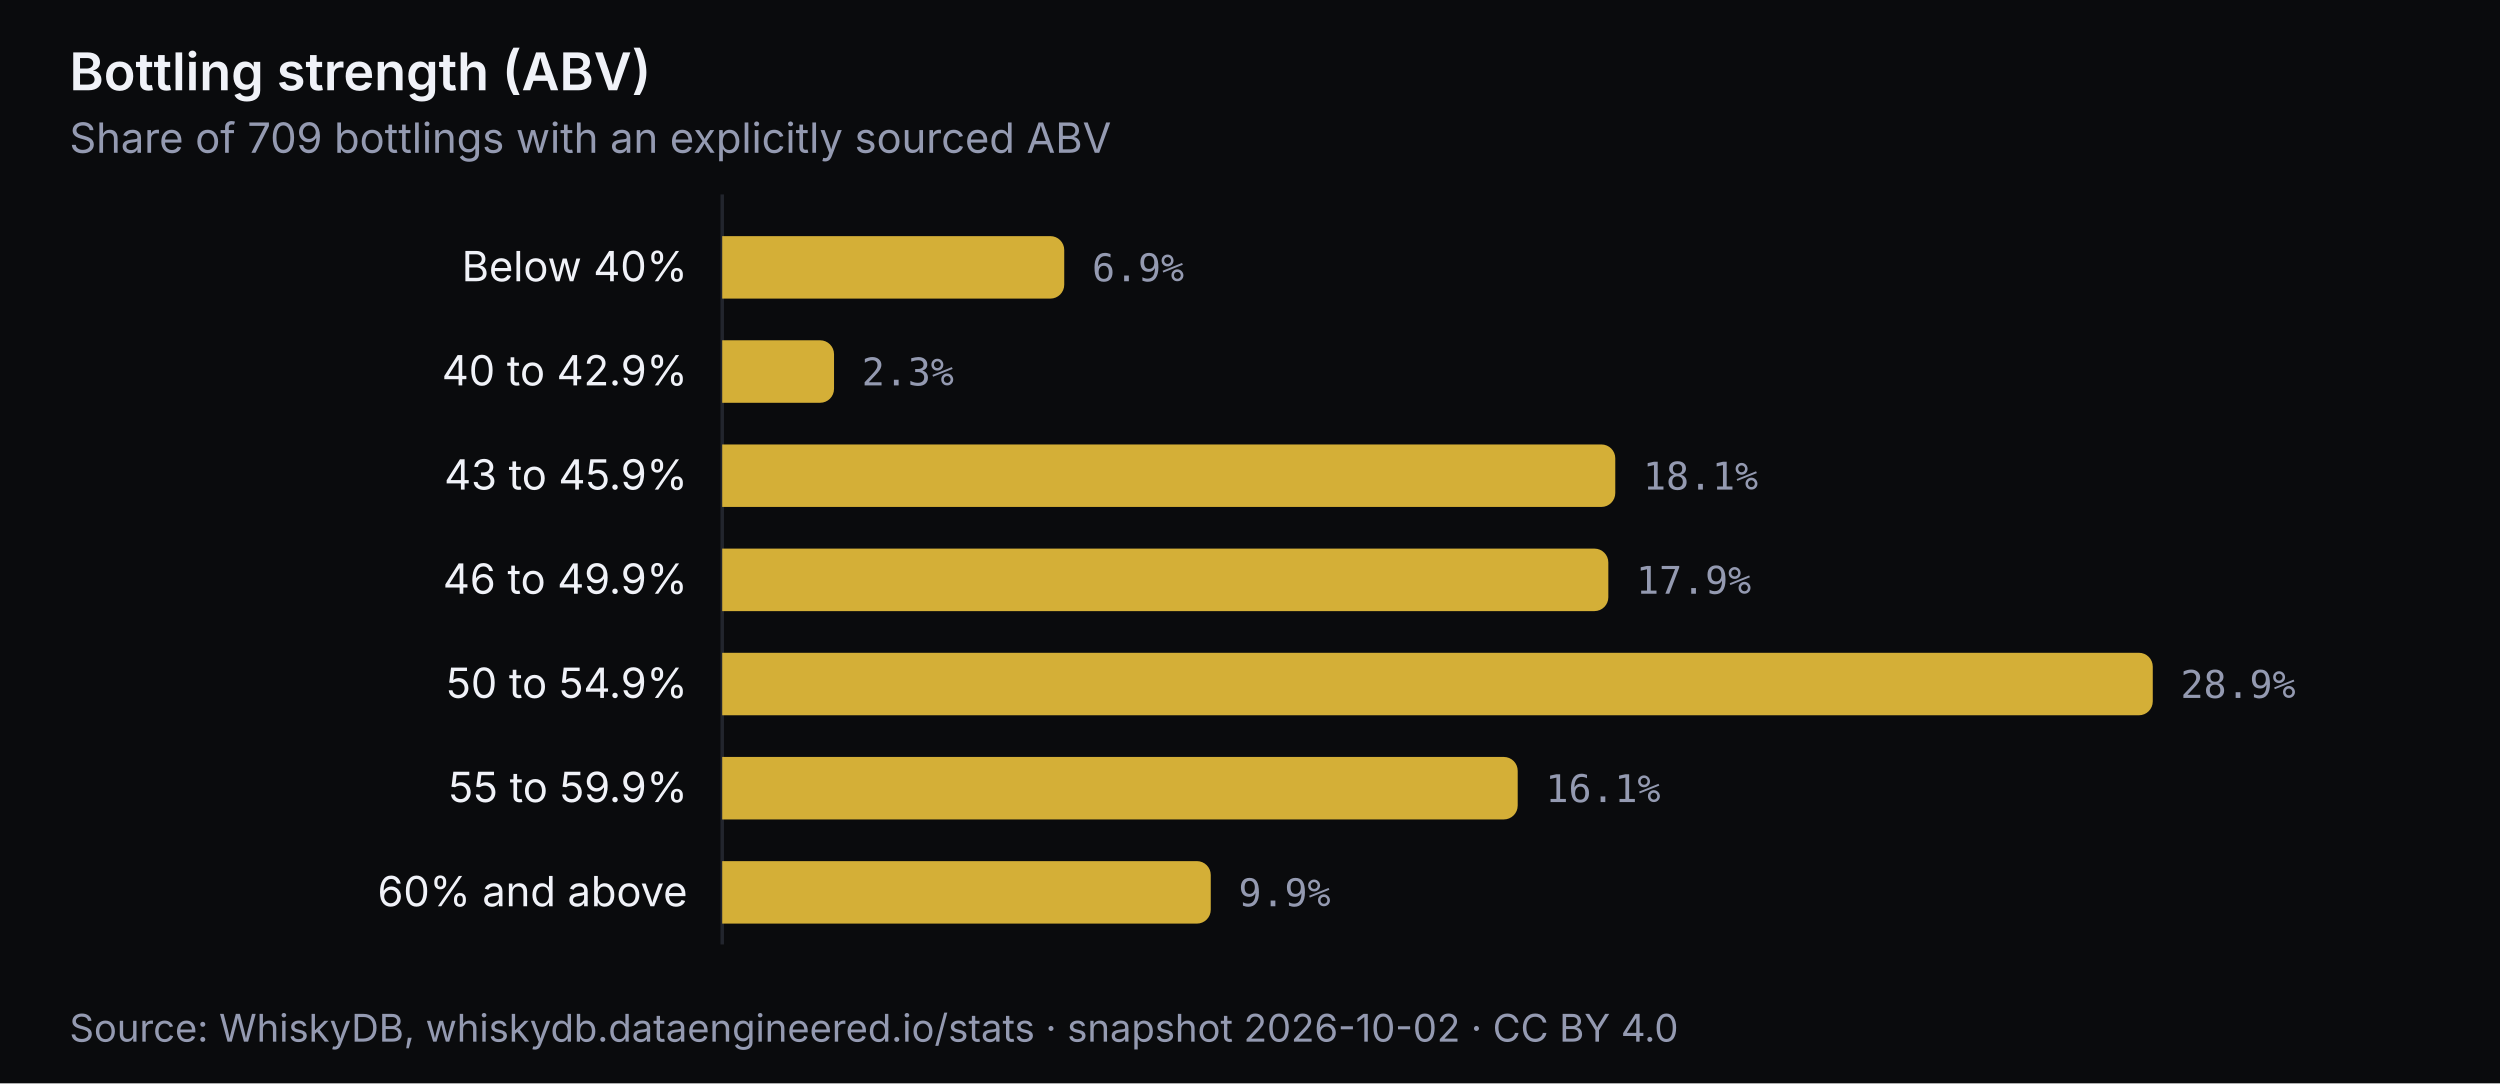
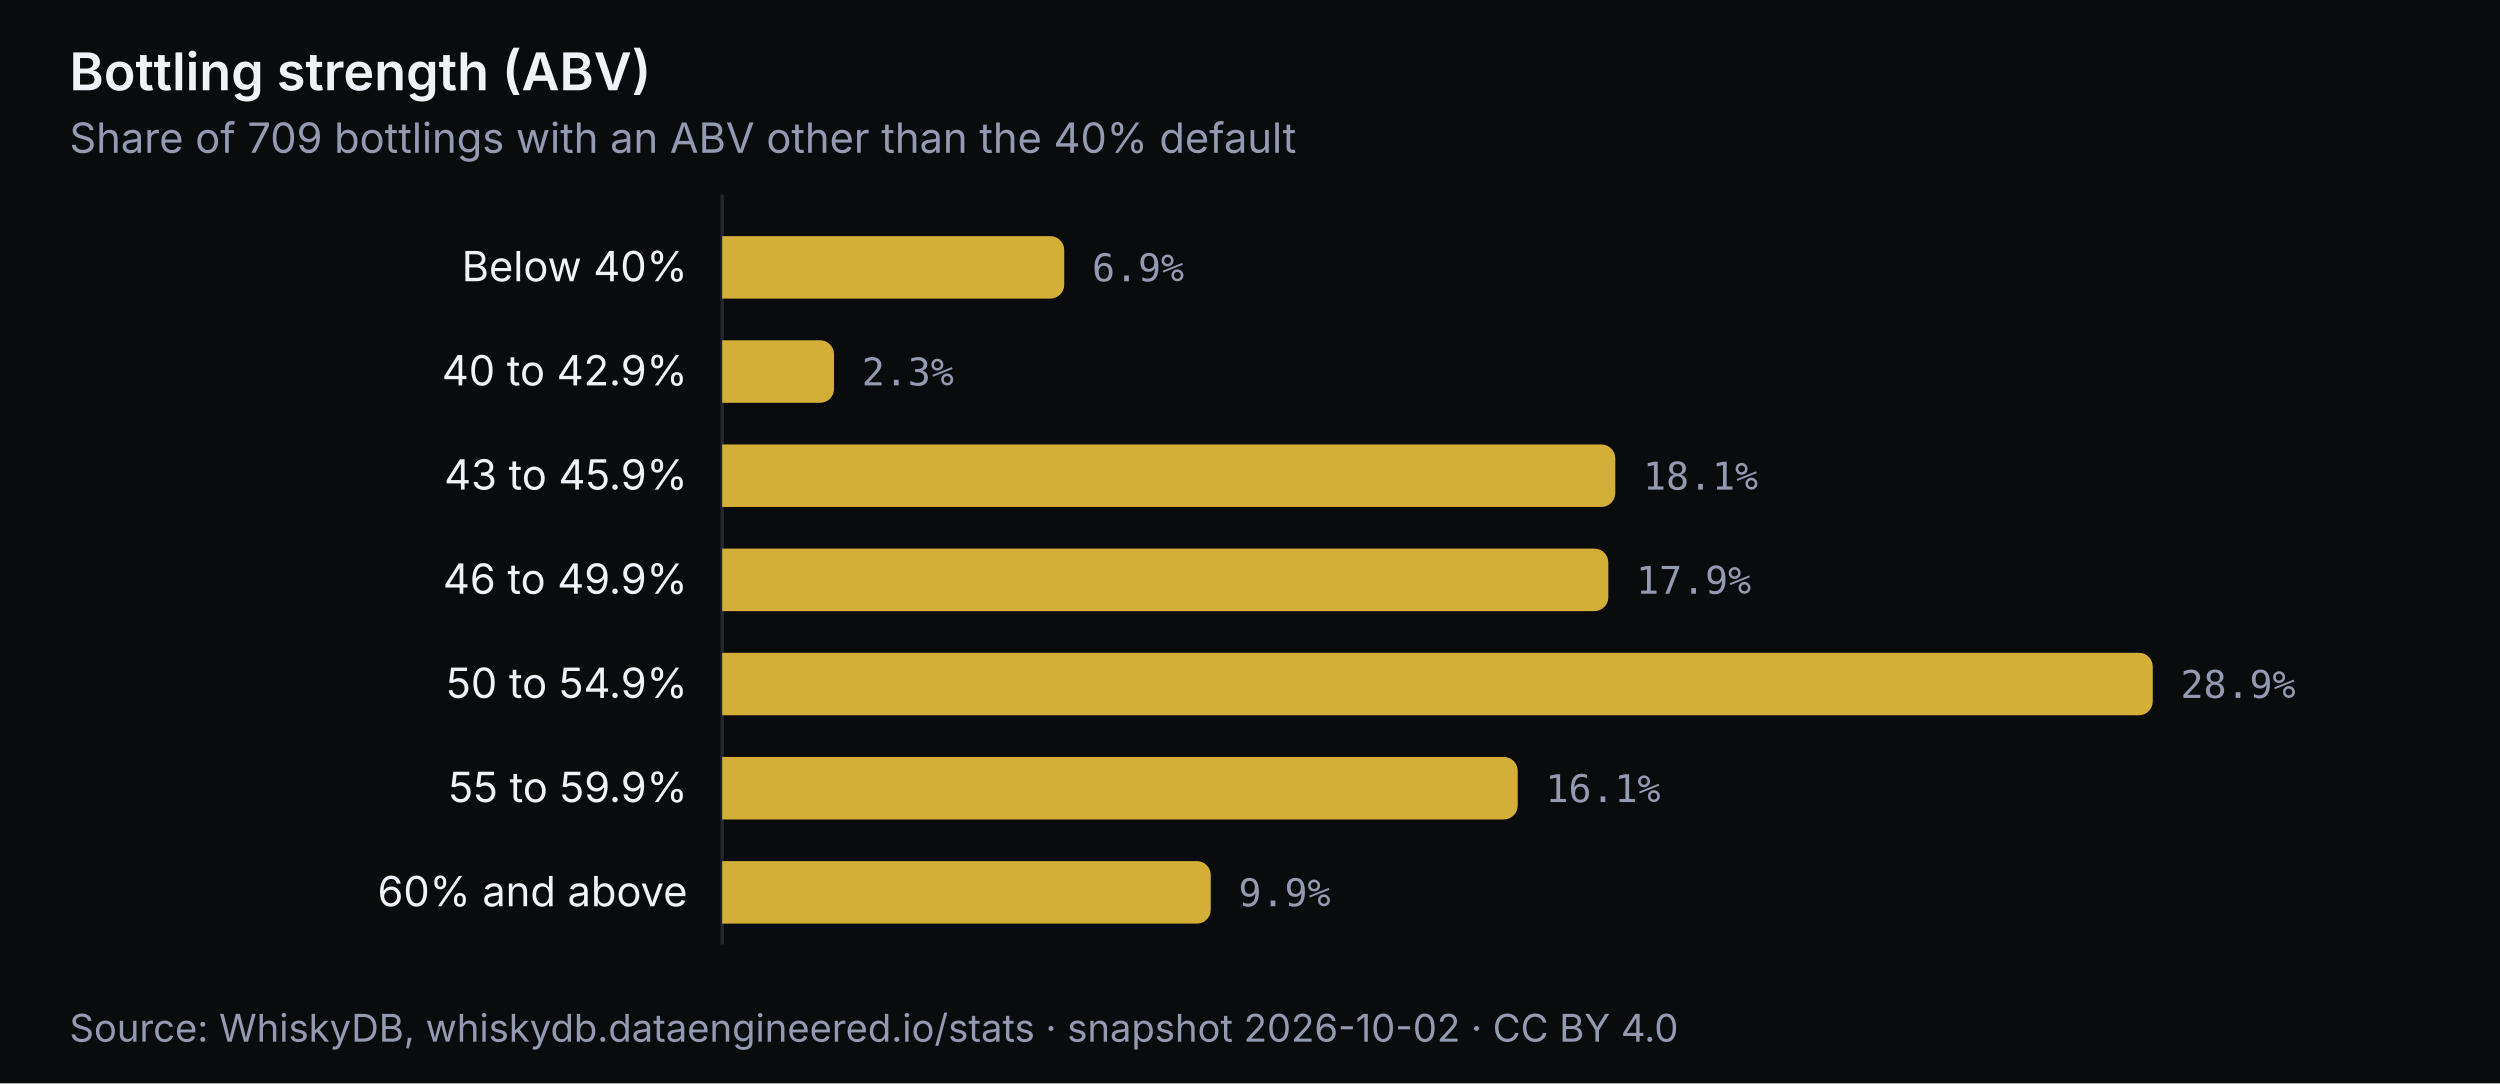
<svg xmlns="http://www.w3.org/2000/svg" viewBox="0 0 720 312" width="720" height="312" role="img" aria-labelledby="t-abv d-abv" font-family="'Inter', 'Outfit', system-ui, -apple-system, 'Segoe UI', sans-serif" font-size="12">
  <rect width="720" height="312" fill="#0a0b0d" />
  <text x="20" y="26" font-size="15" font-weight="600" fill="#f0f2f8">Bottling strength (ABV)</text>
-   <text x="20" y="44" font-size="12" fill="#949ab1">Share of 709 bottlings with an explicitly sourced ABV</text>
+   <text x="20" y="44" font-size="12" fill="#949ab1">Share of 709 bottlings with an ABV other than the 40% default</text>
  <line x1="208" y1="56" x2="208" y2="272" stroke="#22252d" stroke-width="1" />
  <g>
    <rect x="0" y="62" width="720" height="30" fill="transparent" />
    <path d="M208 68.0 h94.5 a4 4 0 0 1 4 4 v10 a4 4 0 0 1 -4 4 h-94.5 z" fill="#d4af37" />
    <text x="198" y="81.0" text-anchor="end" fill="#f0f2f8">Below 40%</text>
    <text x="314.5" y="81.0" fill="#949ab1" font-family="'Fira Code', ui-monospace, Menlo, Consolas, monospace" font-size="11">6.9%</text>
  </g>
  <g>
    <rect x="0" y="92" width="720" height="30" fill="transparent" />
    <path d="M208 98.0 h28.2 a4 4 0 0 1 4 4 v10 a4 4 0 0 1 -4 4 h-28.2 z" fill="#d4af37" />
    <text x="198" y="111.0" text-anchor="end" fill="#f0f2f8">40 to 42.9%</text>
    <text x="248.2" y="111.0" fill="#949ab1" font-family="'Fira Code', ui-monospace, Menlo, Consolas, monospace" font-size="11">2.3%</text>
  </g>
  <g>
    <rect x="0" y="122" width="720" height="30" fill="transparent" />
    <path d="M208 128.0 h253.2 a4 4 0 0 1 4 4 v10 a4 4 0 0 1 -4 4 h-253.2 z" fill="#d4af37" />
    <text x="198" y="141.0" text-anchor="end" fill="#f0f2f8">43 to 45.9%</text>
    <text x="473.2" y="141.0" fill="#949ab1" font-family="'Fira Code', ui-monospace, Menlo, Consolas, monospace" font-size="11">18.1%</text>
  </g>
  <g>
    <rect x="0" y="152" width="720" height="30" fill="transparent" />
    <path d="M208 158.0 h251.2 a4 4 0 0 1 4 4 v10 a4 4 0 0 1 -4 4 h-251.2 z" fill="#d4af37" />
    <text x="198" y="171.0" text-anchor="end" fill="#f0f2f8">46 to 49.9%</text>
    <text x="471.2" y="171.0" fill="#949ab1" font-family="'Fira Code', ui-monospace, Menlo, Consolas, monospace" font-size="11">17.9%</text>
  </g>
  <g>
    <rect x="0" y="182" width="720" height="30" fill="transparent" />
    <path d="M208 188.0 h408.0 a4 4 0 0 1 4 4 v10 a4 4 0 0 1 -4 4 h-408.0 z" fill="#d4af37" />
    <text x="198" y="201.0" text-anchor="end" fill="#f0f2f8">50 to 54.9%</text>
    <text x="628.0" y="201.0" fill="#949ab1" font-family="'Fira Code', ui-monospace, Menlo, Consolas, monospace" font-size="11">28.9%</text>
  </g>
  <g>
    <rect x="0" y="212" width="720" height="30" fill="transparent" />
    <path d="M208 218.0 h225.1 a4 4 0 0 1 4 4 v10 a4 4 0 0 1 -4 4 h-225.1 z" fill="#d4af37" />
    <text x="198" y="231.0" text-anchor="end" fill="#f0f2f8">55 to 59.9%</text>
    <text x="445.1" y="231.0" fill="#949ab1" font-family="'Fira Code', ui-monospace, Menlo, Consolas, monospace" font-size="11">16.1%</text>
  </g>
  <g>
    <rect x="0" y="242" width="720" height="30" fill="transparent" />
    <path d="M208 248.0 h136.7 a4 4 0 0 1 4 4 v10 a4 4 0 0 1 -4 4 h-136.7 z" fill="#d4af37" />
    <text x="198" y="261.0" text-anchor="end" fill="#f0f2f8">60% and above</text>
    <text x="356.7" y="261.0" fill="#949ab1" font-family="'Fira Code', ui-monospace, Menlo, Consolas, monospace" font-size="11">9.9%</text>
  </g>
  <text x="20" y="300" font-size="11" fill="#949ab1">Source: WhiskyDB, whiskydb.dataengineered.io/stats · snapshot 2026-10-02 · CC BY 4.0</text>
</svg>
